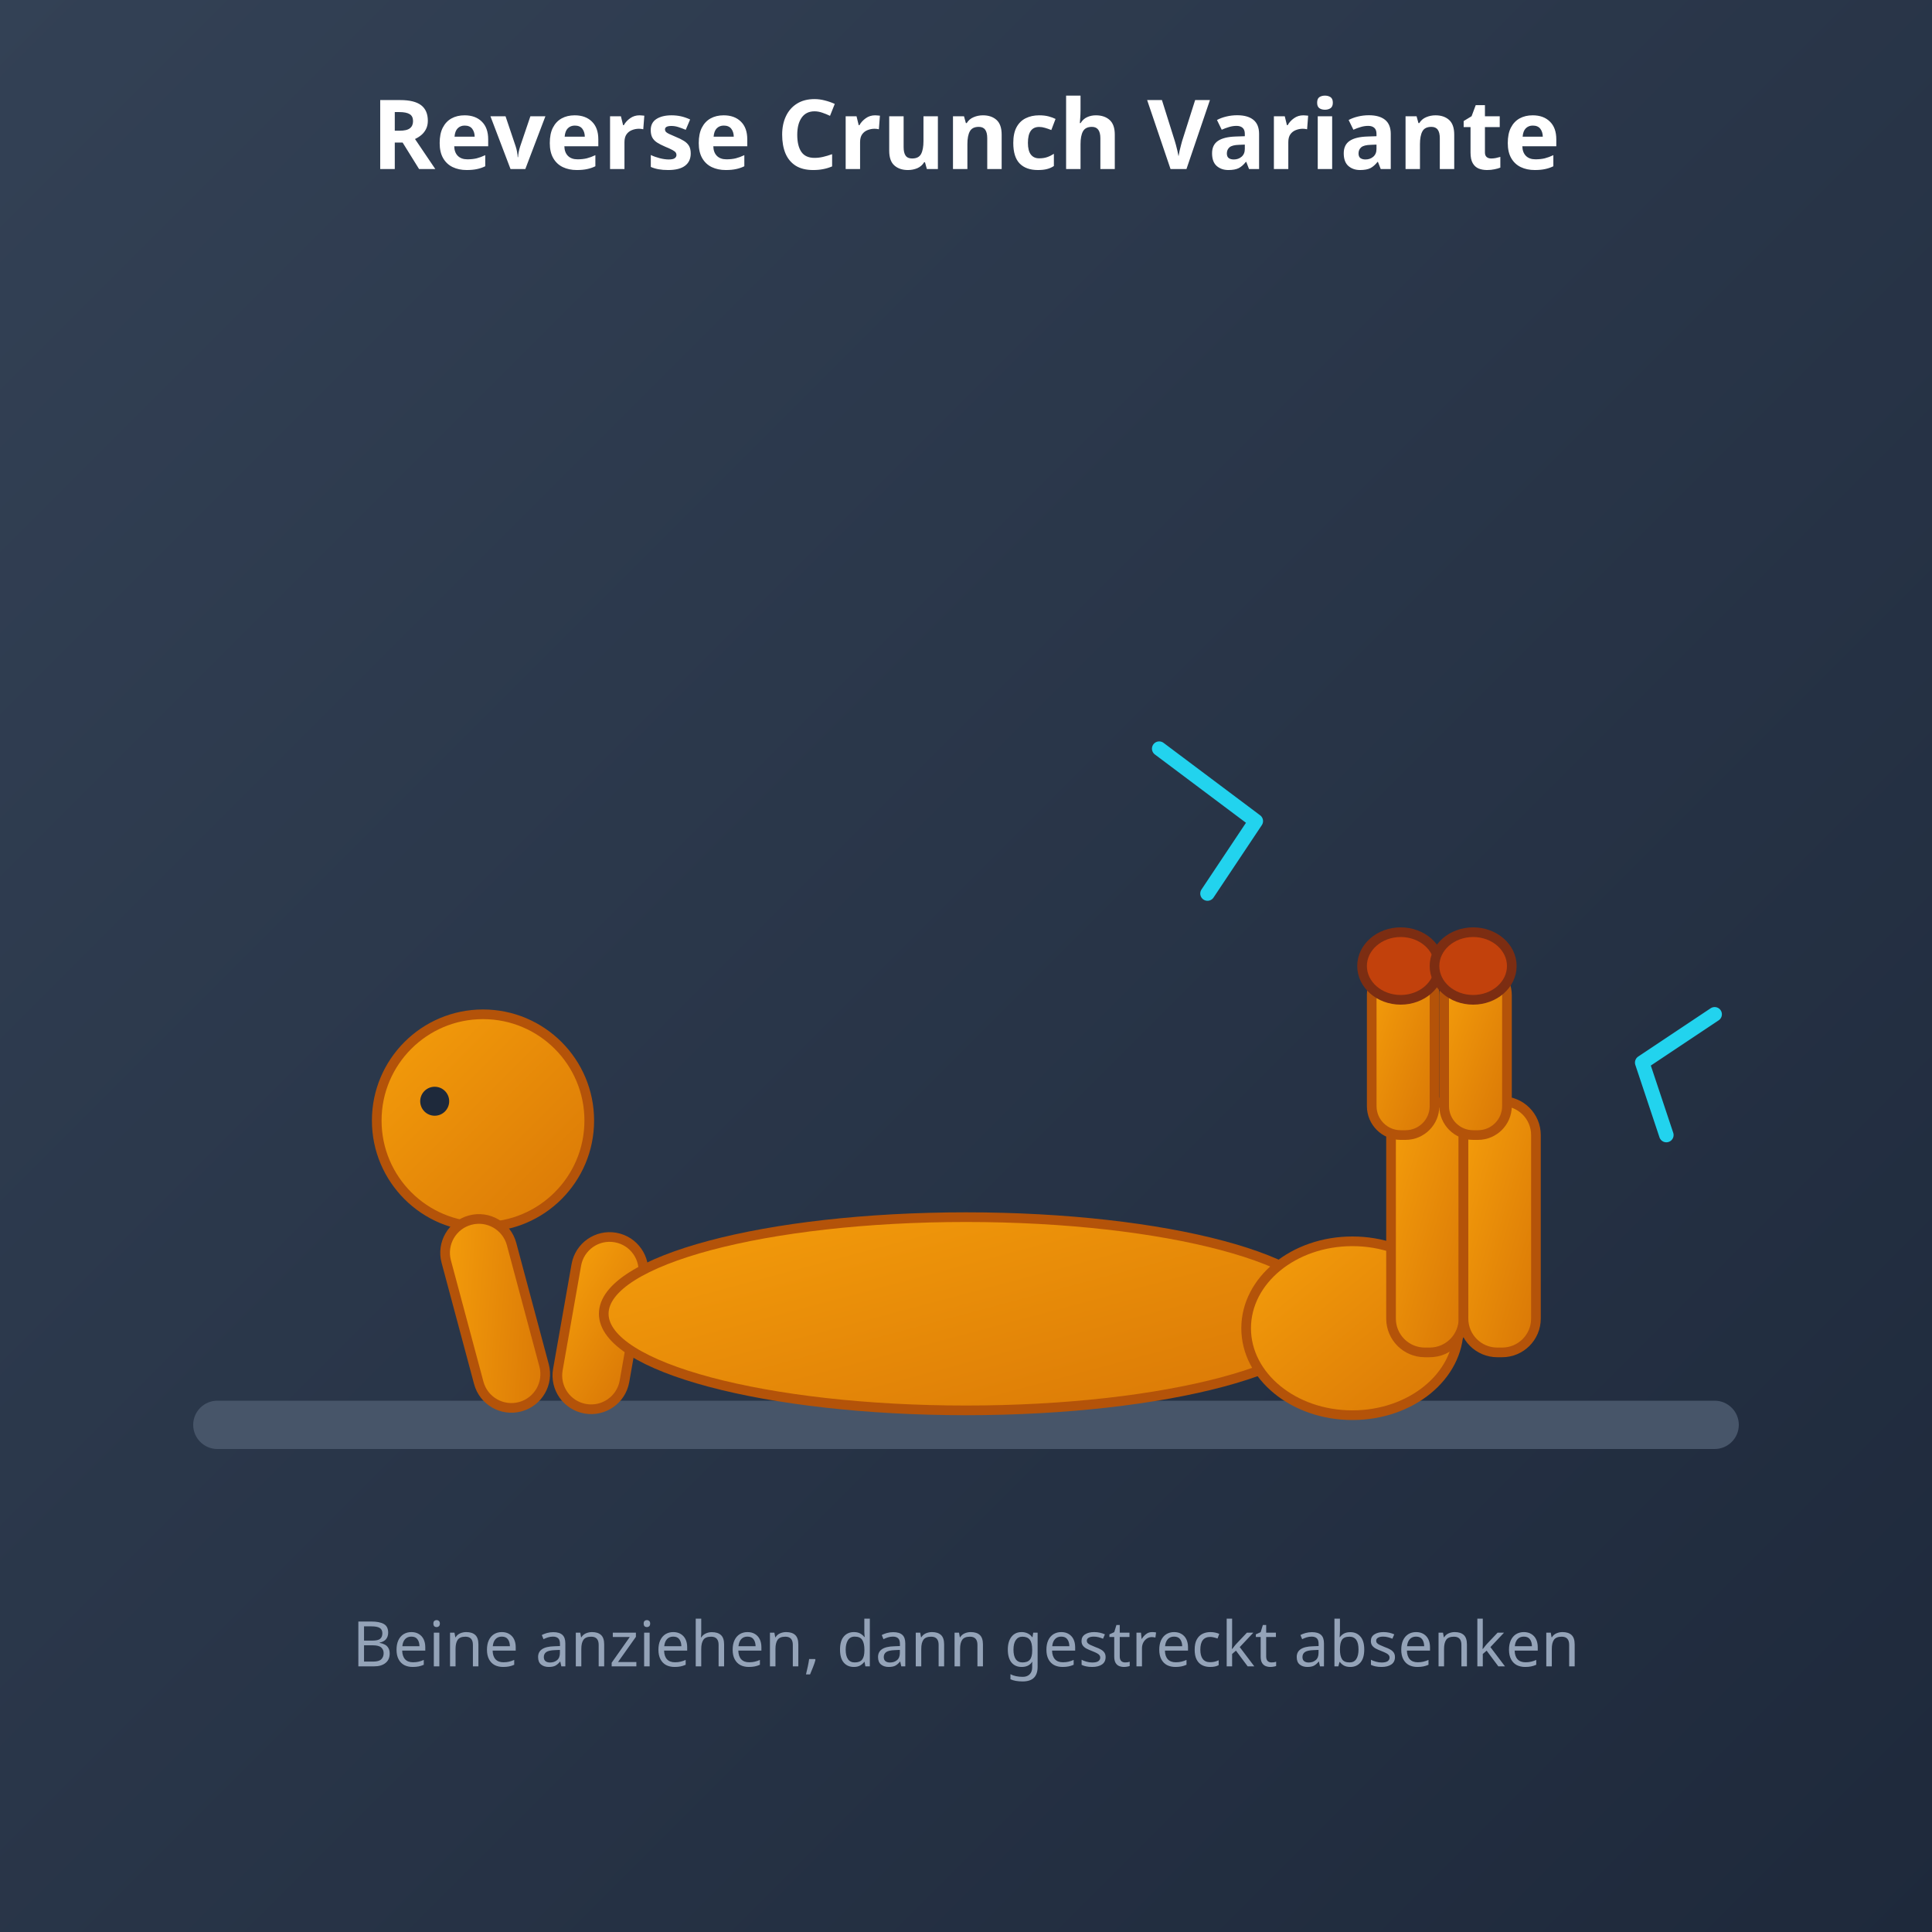
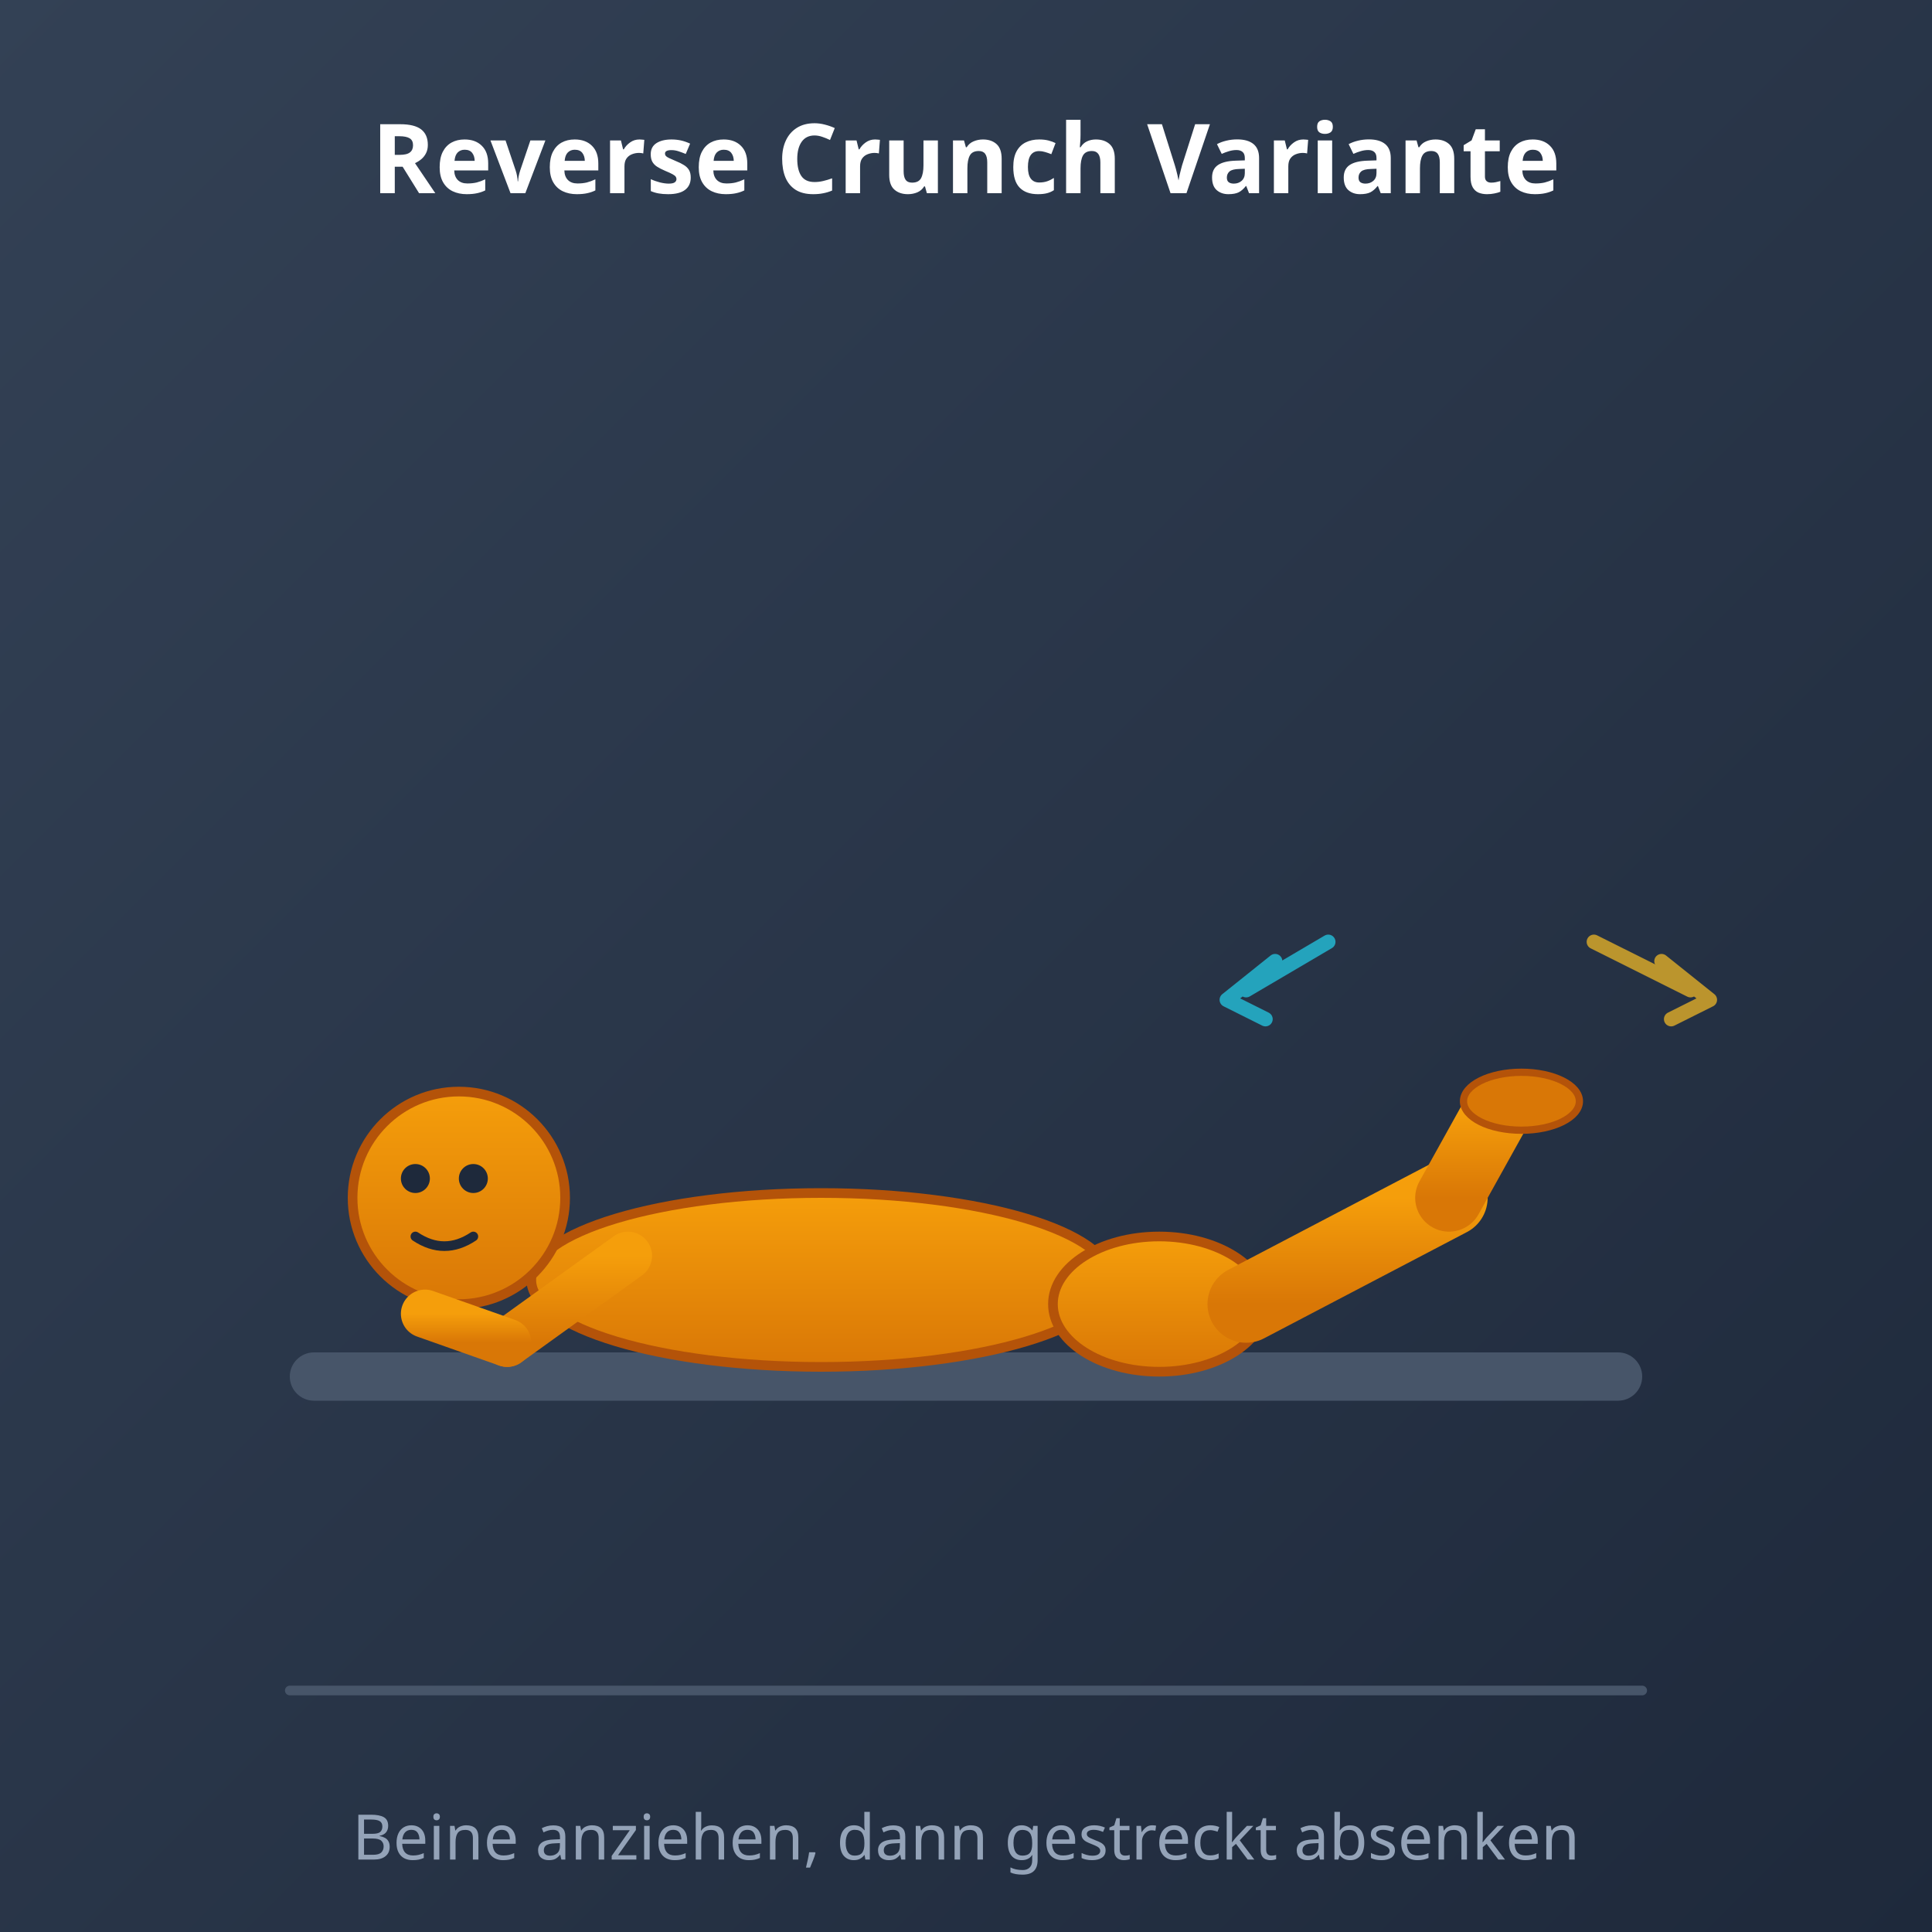
<svg xmlns="http://www.w3.org/2000/svg" width="400" height="400" viewBox="0 0 400 400">
  <defs>
    <linearGradient id="bgRCE" x1="0%" y1="0%" x2="100%" y2="100%">
-       <stop offset="0%" style="stop-color:#334155;stop-opacity:1" />
-       <stop offset="100%" style="stop-color:#1e293b;stop-opacity:1" />
+       <stop offset="0%" stop-color="#334155" />
+       <stop offset="100%" stop-color="#1e293b" />
    </linearGradient>
-     <linearGradient id="bodyRCE" x1="0%" y1="0%" x2="100%" y2="100%">
-       <stop offset="0%" style="stop-color:#f59e0b;stop-opacity:1" />
-       <stop offset="100%" style="stop-color:#d97706;stop-opacity:1" />
+     <linearGradient id="bodyRCE" x1="0%" y1="0%" x2="0%" y2="100%">
+       <stop offset="0%" stop-color="#f59e0b" />
+       <stop offset="100%" stop-color="#d97706" />
    </linearGradient>
  </defs>
  <rect width="400" height="400" fill="url(#bgRCE)" />
-   <text x="200" y="35" font-family="system-ui" font-size="20" font-weight="bold" fill="#ffffff" text-anchor="middle">Reverse Crunch Variante</text>
-   <rect x="40" y="290" width="320" height="10" rx="5" fill="#475569" />
-   <circle cx="100" cy="232" r="22" fill="url(#bodyRCE)" stroke="#b45309" stroke-width="2" />
-   <circle cx="90" cy="228" r="3" fill="#1e293b" />
-   <rect x="95" y="252" width="14" height="40" rx="7" fill="url(#bodyRCE)" stroke="#b45309" stroke-width="2" transform="rotate(-15 102 270)" />
-   <rect x="118" y="256" width="14" height="36" rx="7" fill="url(#bodyRCE)" stroke="#b45309" stroke-width="2" transform="rotate(10 125 270)" />
-   <ellipse cx="200" cy="272" rx="75" ry="20" fill="url(#bodyRCE)" stroke="#b45309" stroke-width="2" />
-   <ellipse cx="280" cy="275" rx="22" ry="18" fill="url(#bodyRCE)" stroke="#b45309" stroke-width="2" />
-   <g>
-     <rect x="288" y="228" width="15" height="52" rx="7" fill="url(#bodyRCE)" stroke="#b45309" stroke-width="2">
-       <animateTransform attributeName="transform" type="rotate" values="-40 295 278;10 295 278;-40 295 278" dur="2.5s" repeatCount="indefinite" />
-     </rect>
-     <rect x="284" y="200" width="13" height="35" rx="6" fill="url(#bodyRCE)" stroke="#b45309" stroke-width="2">
-       <animateTransform attributeName="transform" type="rotate" values="-40 295 278;10 295 278;-40 295 278" dur="2.5s" repeatCount="indefinite" />
-     </rect>
-     <ellipse cx="290" cy="200" rx="8" ry="7" fill="#c2410c" stroke="#7c2d12" stroke-width="2">
-       <animateTransform attributeName="transform" type="rotate" values="-40 295 278;10 295 278;-40 295 278" dur="2.5s" repeatCount="indefinite" />
-     </ellipse>
+   <text x="200" y="40" font-family="system-ui,sans-serif" font-size="20" font-weight="bold" fill="#ffffff" text-anchor="middle">Reverse Crunch Variante</text>
+   <line x1="60" y1="350" x2="340" y2="350" stroke="#475569" stroke-width="2" stroke-linecap="round" />
+   <rect x="60" y="280" width="280" height="10" rx="5" fill="#475569" />
+   <ellipse cx="170" cy="265" rx="60" ry="18" fill="url(#bodyRCE)" stroke="#b45309" stroke-width="2" />
+   <circle cx="95" cy="248" r="22" fill="url(#bodyRCE)" stroke="#b45309" stroke-width="2" />
+   <circle cx="86" cy="244" r="3" fill="#1e293b" />
+   <circle cx="98" cy="244" r="3" fill="#1e293b" />
+   <path d="M86 256 Q92 260 98 256" stroke="#1e293b" stroke-width="2" fill="none" stroke-linecap="round" />
+   <line x1="130" y1="260" x2="105" y2="278" stroke="url(#bodyRCE)" stroke-width="10" stroke-linecap="round" />
+   <line x1="105" y1="278" x2="88" y2="272" stroke="url(#bodyRCE)" stroke-width="10" stroke-linecap="round" />
+   <ellipse cx="240" cy="270" rx="22" ry="14" fill="url(#bodyRCE)" stroke="#b45309" stroke-width="2" />
+   <line x1="258" y1="270" x2="300" y2="248" stroke="url(#bodyRCE)" stroke-width="16" stroke-linecap="round">
+     <animate attributeName="x2" values="270;310;270" dur="3s" repeatCount="indefinite" calcMode="spline" keySplines="0.4 0 0.6 1;0.4 0 0.6 1" />
+     <animate attributeName="y2" values="238;255;238" dur="3s" repeatCount="indefinite" calcMode="spline" keySplines="0.4 0 0.6 1;0.4 0 0.6 1" />
+   </line>
+   <line x1="300" y1="248" x2="310" y2="230" stroke="url(#bodyRCE)" stroke-width="14" stroke-linecap="round">
+     <animate attributeName="x1" values="270;310;270" dur="3s" repeatCount="indefinite" calcMode="spline" keySplines="0.4 0 0.6 1;0.4 0 0.6 1" />
+     <animate attributeName="y1" values="238;255;238" dur="3s" repeatCount="indefinite" calcMode="spline" keySplines="0.4 0 0.6 1;0.4 0 0.6 1" />
+     <animate attributeName="x2" values="275;355;275" dur="3s" repeatCount="indefinite" calcMode="spline" keySplines="0.4 0 0.6 1;0.4 0 0.6 1" />
+     <animate attributeName="y2" values="262;245;262" dur="3s" repeatCount="indefinite" calcMode="spline" keySplines="0.4 0 0.6 1;0.4 0 0.6 1" />
+   </line>
+   <ellipse cx="315" cy="228" rx="12" ry="6" fill="#d97706" stroke="#b45309" stroke-width="1.5">
+     <animate attributeName="cx" values="278;360;278" dur="3s" repeatCount="indefinite" calcMode="spline" keySplines="0.4 0 0.6 1;0.4 0 0.6 1" />
+     <animate attributeName="cy" values="260;242;260" dur="3s" repeatCount="indefinite" calcMode="spline" keySplines="0.4 0 0.6 1;0.4 0 0.6 1" />
+   </ellipse>
+   <g opacity="0.7">
+     <path d="M275 195 L258 205" stroke="#22d3ee" stroke-width="3" fill="none" stroke-linecap="round">
+       <animate attributeName="opacity" values="1;0.3;1" dur="3s" repeatCount="indefinite" />
+     </path>
+     <path d="M264 199 L254 207 L262 211" stroke="#22d3ee" stroke-width="3" fill="none" stroke-linecap="round" stroke-linejoin="round">
+       <animate attributeName="opacity" values="1;0.3;1" dur="3s" repeatCount="indefinite" />
+     </path>
+     <path d="M330 195 L350 205" stroke="#fbbf24" stroke-width="3" fill="none" stroke-linecap="round">
+       <animate attributeName="opacity" values="0.3;1;0.3" dur="3s" repeatCount="indefinite" />
+     </path>
+     <path d="M344 199 L354 207 L346 211" stroke="#fbbf24" stroke-width="3" fill="none" stroke-linecap="round" stroke-linejoin="round">
+       <animate attributeName="opacity" values="0.3;1;0.3" dur="3s" repeatCount="indefinite" />
+     </path>
  </g>
-   <g>
-     <rect x="303" y="228" width="15" height="52" rx="7" fill="url(#bodyRCE)" stroke="#b45309" stroke-width="2">
-       <animateTransform attributeName="transform" type="rotate" values="-40 310 278;10 310 278;-40 310 278" dur="2.5s" repeatCount="indefinite" />
-     </rect>
-     <rect x="299" y="200" width="13" height="35" rx="6" fill="url(#bodyRCE)" stroke="#b45309" stroke-width="2">
-       <animateTransform attributeName="transform" type="rotate" values="-40 310 278;10 310 278;-40 310 278" dur="2.5s" repeatCount="indefinite" />
-     </rect>
-     <ellipse cx="305" cy="200" rx="8" ry="7" fill="#c2410c" stroke="#7c2d12" stroke-width="2">
-       <animateTransform attributeName="transform" type="rotate" values="-40 310 278;10 310 278;-40 310 278" dur="2.5s" repeatCount="indefinite" />
-     </ellipse>
-   </g>
-   <path d="M 260 170 L 240 155 M 260 170 L 250 185" stroke="#22d3ee" stroke-width="3" fill="none" stroke-linecap="round">
-     <animate attributeName="opacity" values="1;0.3;1" dur="2.5s" repeatCount="indefinite" />
-   </path>
-   <path d="M 340 220 L 355 210 M 340 220 L 345 235" stroke="#22d3ee" stroke-width="3" fill="none" stroke-linecap="round">
-     <animate attributeName="opacity" values="0.3;1;0.3" dur="2.5s" repeatCount="indefinite" />
-   </path>
-   <text x="200" y="345" font-family="system-ui" font-size="13" fill="#94a3b8" text-anchor="middle">Beine anziehen, dann gestreckt absenken</text>
+   <text x="200" y="385" font-family="system-ui,sans-serif" font-size="13" fill="#94a3b8" text-anchor="middle">Beine anziehen, dann gestreckt absenken</text>
</svg>
